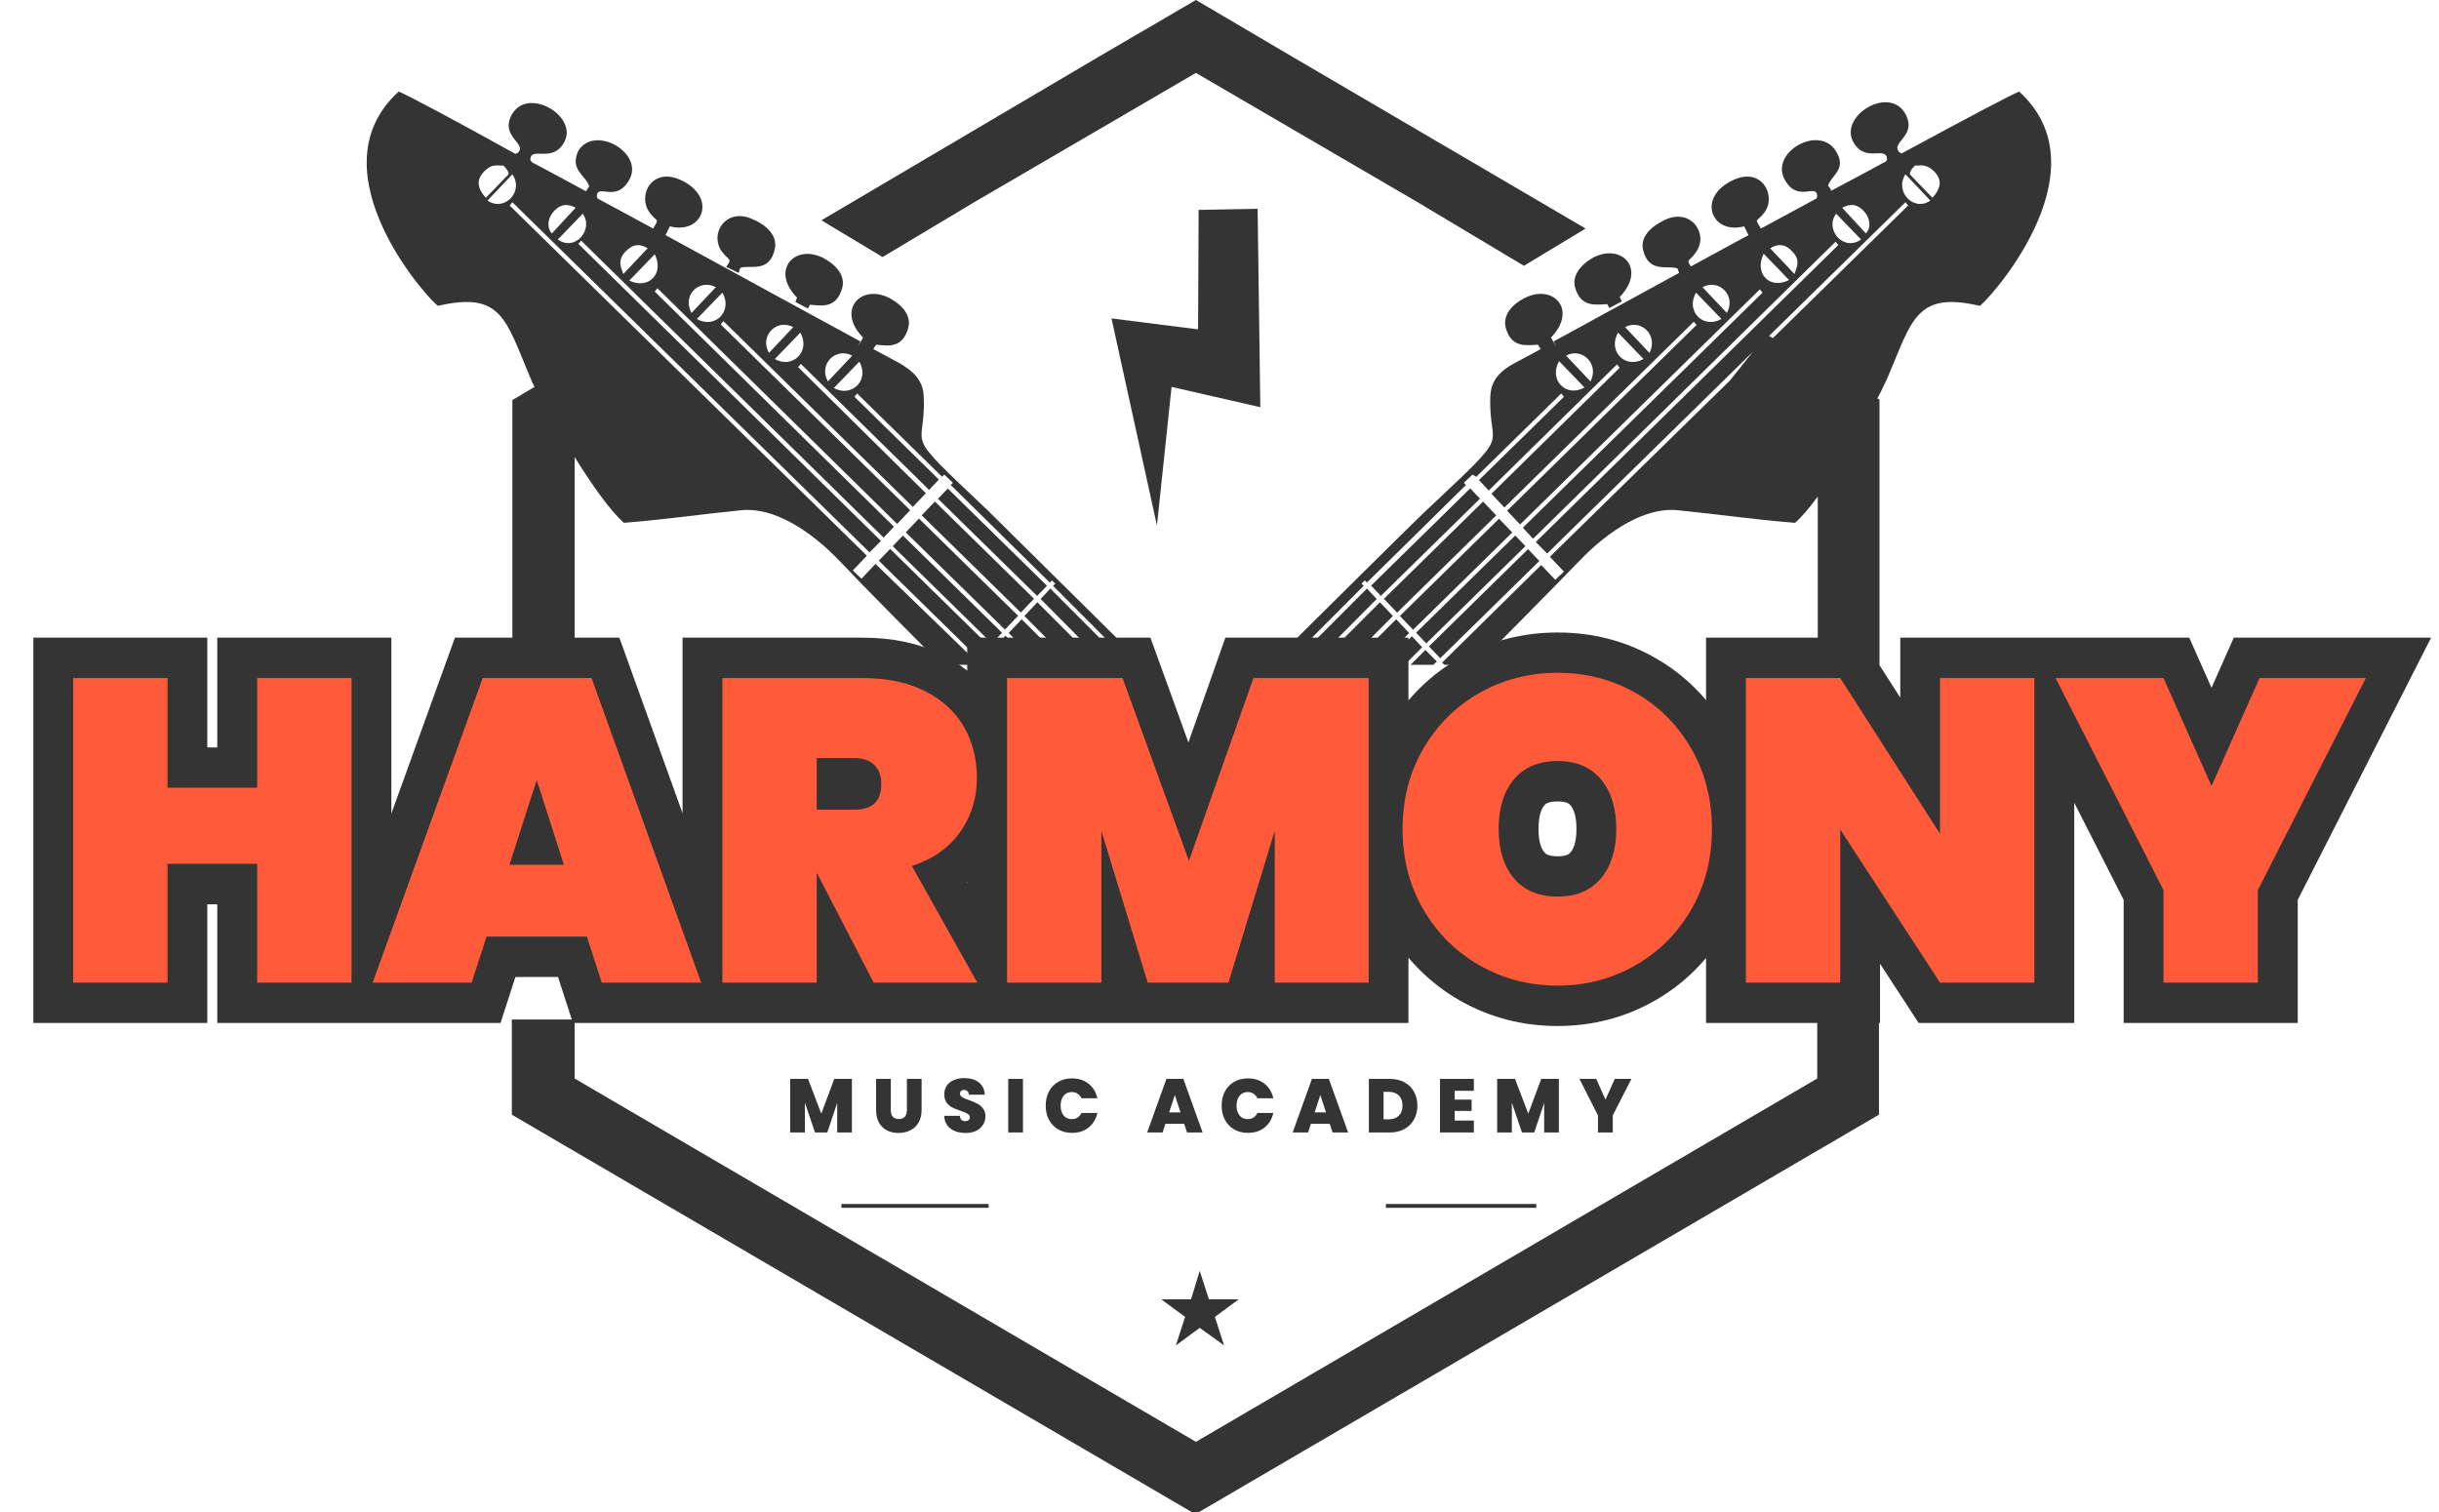
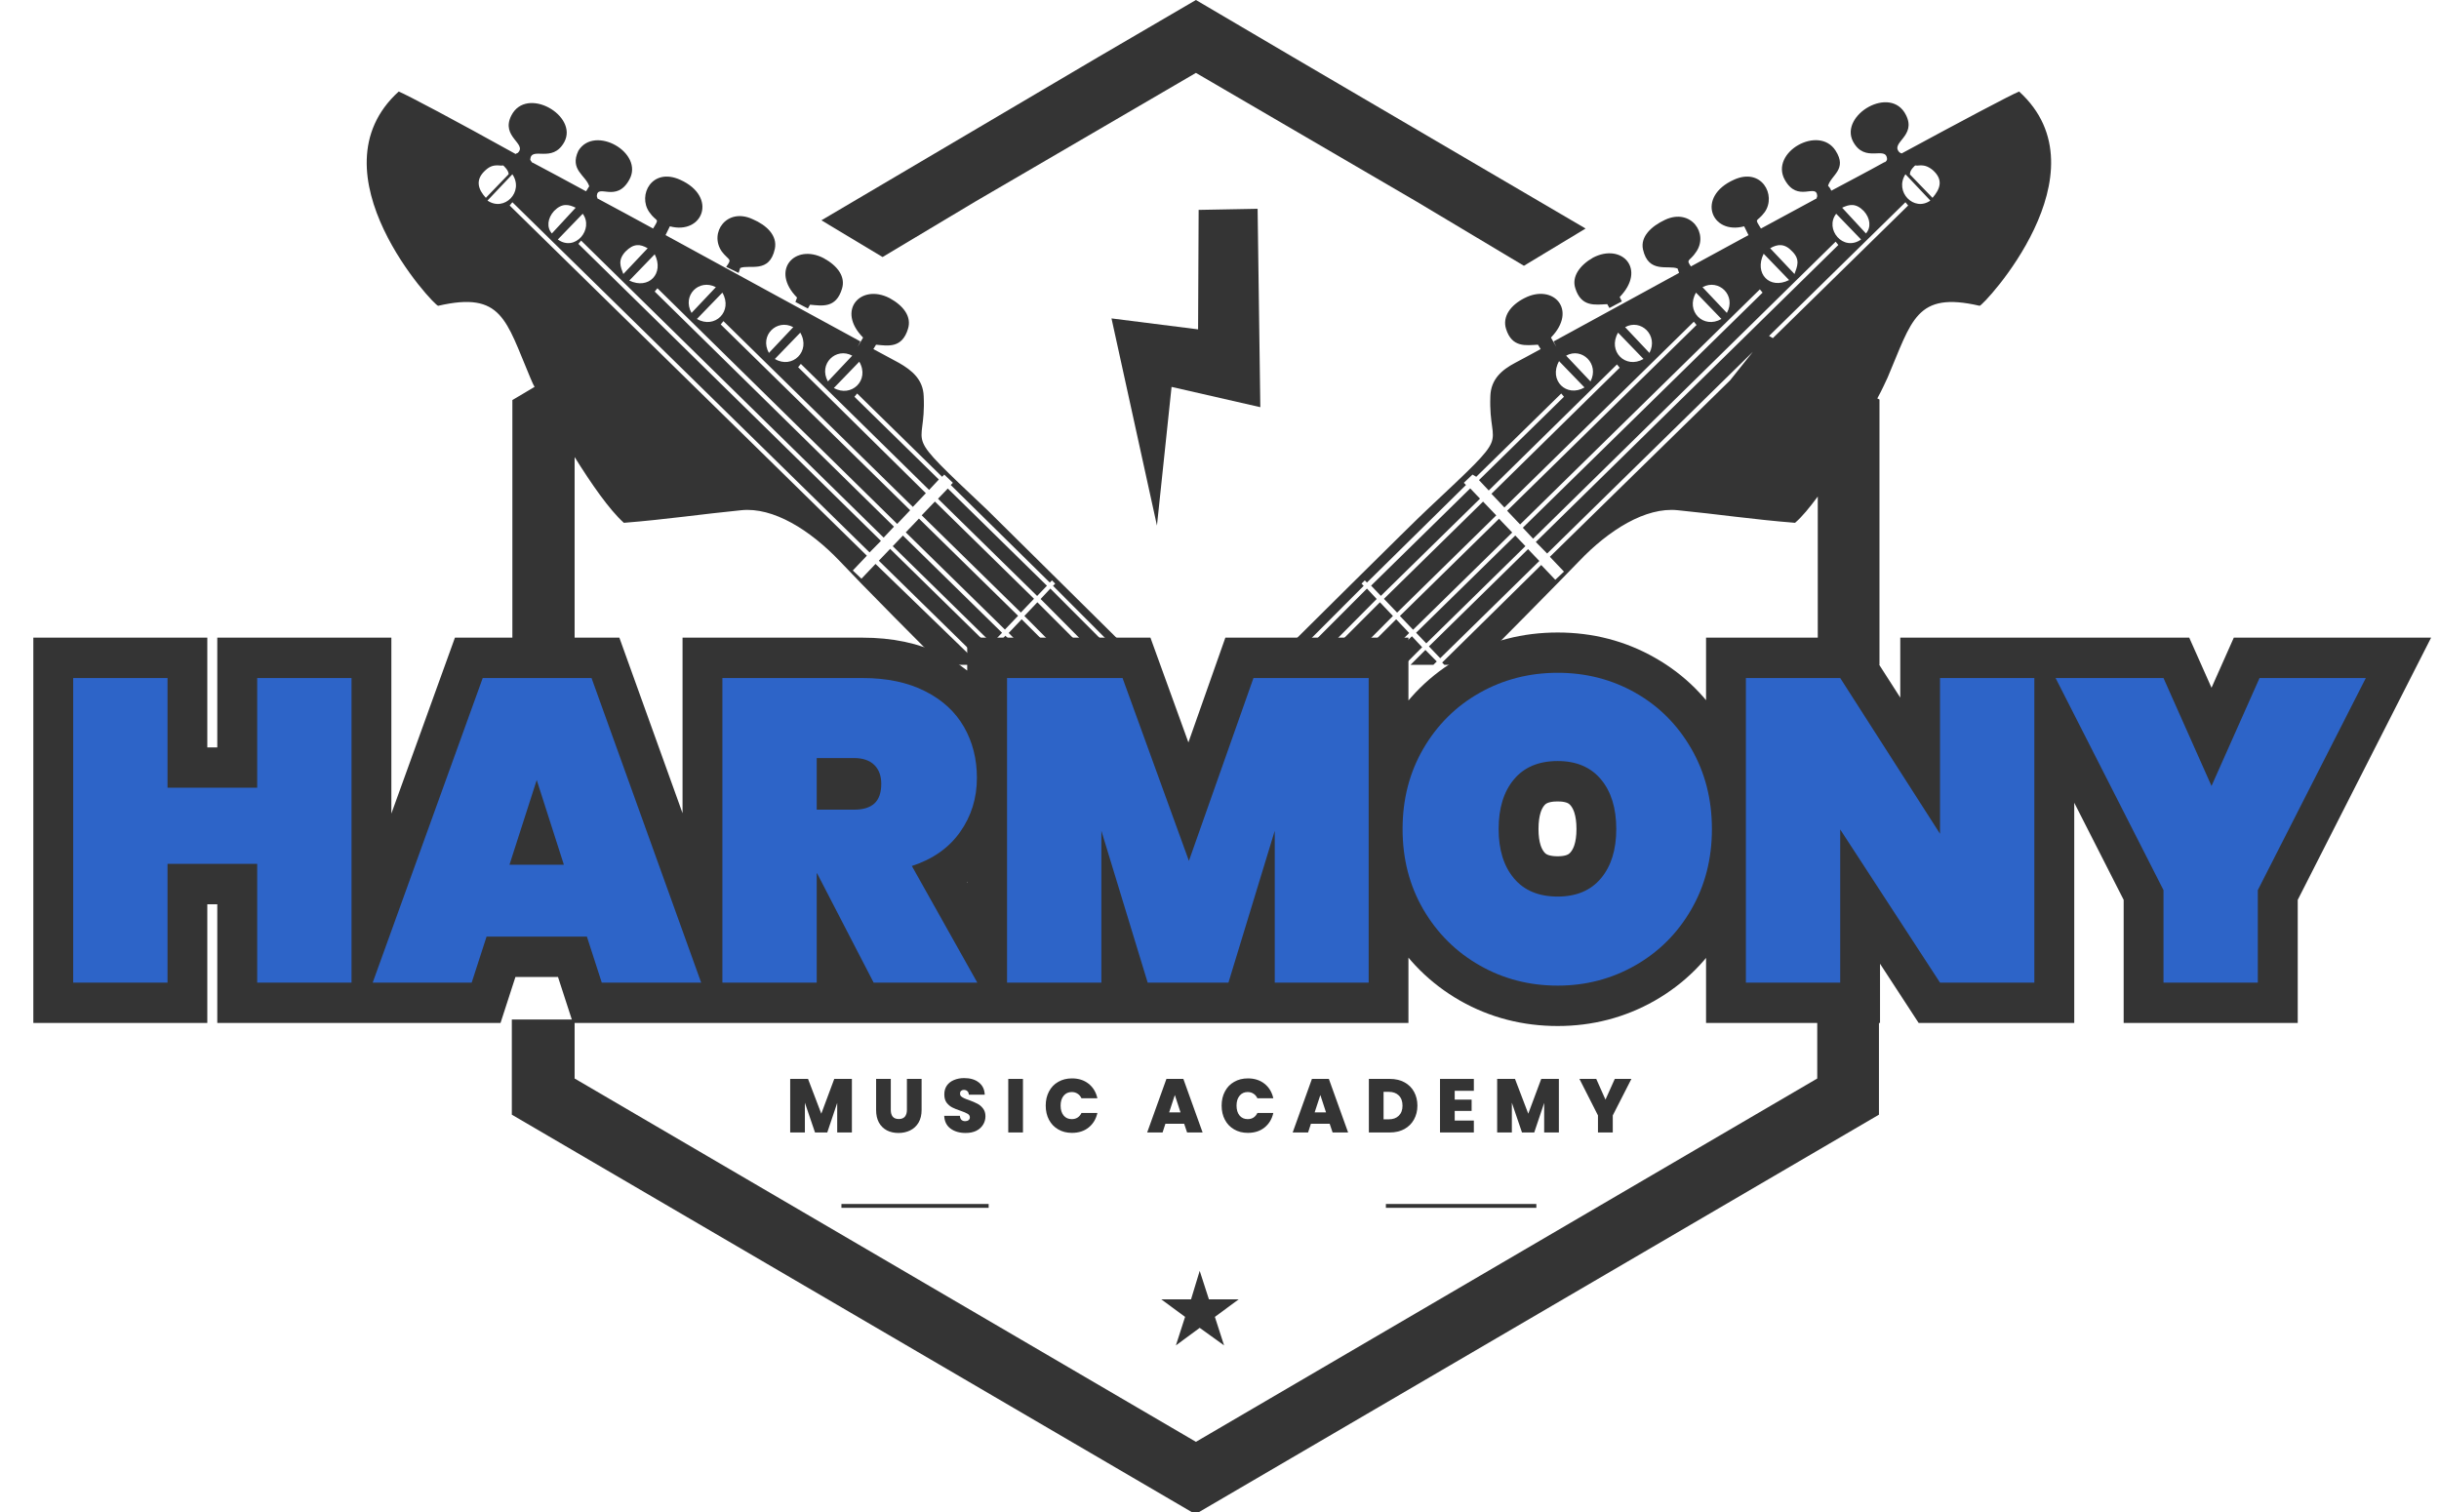
<svg xmlns="http://www.w3.org/2000/svg" width="100%" height="100%" viewBox="0 0 500 310" version="1.1" xml:space="preserve" style="fill-rule:evenodd;clip-rule:evenodd;">
  <g id="harmony-music-academy-logo" transform="matrix(0.997028,0,0,1.00969,1.96074,-6.05812e-06)">
    <g>
-       <clipPath id="_clip1">
-         <rect x="73.333" y="17.333" width="346.667" height="117.667" />
+       <clipPath id="_clip1" fill="#000000">
+         <rect x="73.333" y="17.333" width="346.667" height="117.667" fill="#000000" />
      </clipPath>
      <g clip-path="url(#_clip1)">
        <path d="M384.479,81.125L384.031,80.901C385.036,79.12 385.703,77.563 386.146,76.672C391.156,65.099 391.932,59.089 405.068,62.094C405.734,62.208 431.552,35.052 413.188,18.583C411.297,19.365 401.729,24.37 389.042,31.156C388.932,31.156 388.818,31.047 388.594,30.938C386.594,28.932 392.156,27.708 389.932,23.37C386.818,17.135 376.245,23.37 379.026,28.708C381.474,33.271 385.813,29.49 386.036,32.271C386.036,32.495 385.927,32.719 385.594,32.938L385.479,32.938C382.031,34.833 378.359,36.724 374.573,38.724C374.464,38.505 374.354,38.172 373.906,37.724C374.573,35.5 377.911,34.385 375.464,30.604C372.016,25.26 361.891,30.938 365.005,36.5C367.677,41.286 371.568,37.057 371.682,39.839C371.568,40.063 371.568,40.172 371.568,40.281C367.786,42.286 363.891,44.401 360.109,46.406C358.661,44.068 359.219,45.292 360.885,43.068C363.333,39.615 360.219,33.943 354.547,36.5C346.755,39.948 349.87,47.74 356.656,45.958L357.547,47.74C341.969,56.083 326.833,64.323 317.49,69.328L318.042,70.443L316.932,68.547C322.495,62.875 317.375,57.531 311.479,60.536C308.583,61.984 306.917,64.323 307.693,66.771C308.917,70.661 311.813,70.109 314.26,69.995L314.818,70.885C312.594,72.109 310.813,73 309.589,73.667C306.807,75.115 304.578,77.005 304.469,80.458C304.021,92.031 309.807,86.464 291.339,103.604C288.776,105.938 264.63,129.641 253.833,140.214L238.589,140.214C227.797,129.755 203.646,106.052 201.089,103.604C182.724,86.464 188.516,92.031 187.958,80.458C187.844,77.12 185.62,75.224 182.839,73.667C181.615,73 179.943,72.109 177.609,70.885L178.161,69.995C180.615,70.219 183.505,70.776 184.729,66.771C185.51,64.323 183.839,62.094 180.948,60.536C175.047,57.531 169.927,62.984 175.495,68.547L174.38,70.443L174.938,69.328C165.589,64.323 150.344,56.083 134.875,47.74L135.766,45.958C142.552,47.74 145.672,39.948 137.88,36.5C132.094,33.943 129.089,39.615 131.536,43.068C133.094,45.292 133.76,44.068 132.318,46.406C128.422,44.292 124.635,42.286 120.854,40.281C120.854,40.172 120.854,40.063 120.745,39.839C120.854,37.167 124.75,41.286 127.422,36.5C130.536,31.047 120.297,25.26 116.958,30.604C115.068,34.495 118.516,35.609 119.188,37.833C118.849,38.281 118.74,38.615 118.516,38.839C114.734,36.833 111.063,34.833 107.609,33.052L107.5,33.052C107.276,32.828 107.057,32.495 107.057,32.38C107.276,29.599 111.62,33.271 114.068,28.823C116.958,23.479 106.276,17.359 103.161,23.479C100.938,27.818 106.5,29.156 104.495,31.047C104.276,31.156 104.161,31.156 104.052,31.271C91.474,24.37 81.906,19.365 80.016,18.583C61.651,35.052 87.469,62.318 88.135,62.094C101.271,59.089 102.047,64.99 107.057,76.672C107.276,77.12 107.5,77.786 107.948,78.563L103.385,81.234L103.385,140.104L76.896,140.104L76.896,144.219L413.188,144.219L413.188,140.104L384.479,140.104L384.479,81.125ZM169.484,78.786L174.714,73.448C176.938,77.229 173.047,80.792 169.484,78.786ZM173.266,72.219L168.26,77.453C166.255,73.891 169.927,70.443 173.266,72.219ZM157.354,72.891L162.583,67.547C164.813,71.333 160.917,75.005 157.354,72.891ZM161.135,66.432L156.13,71.667C154.125,68.104 157.802,64.656 161.135,66.432ZM141.328,64.766L146.563,59.422C148.786,63.208 145,66.88 141.328,64.766ZM145.224,58.313L140.219,63.542C138.214,59.979 141.776,56.531 145.224,58.313ZM127.422,56.974L132.651,51.635C134.651,55.531 131.427,58.87 127.422,56.974ZM126.641,51.078C128.313,49.406 129.646,49.521 131.203,50.411L126.198,55.641C125.641,54.193 124.974,52.859 126.641,51.078ZM112.729,48.63L117.849,43.401C120.188,46.516 116.292,51.188 112.729,48.63ZM111.953,42.844C113.62,41.172 114.958,41.505 116.401,42.177L111.505,47.406C110.396,46.182 110.615,44.292 111.953,42.844ZM97.932,34.495C98.823,33.719 99.599,33.495 100.823,33.609C101.604,33.719 101.271,33.271 102.047,34.161C102.714,34.943 102.604,35.385 102.604,35.385L97.932,40.172C96.375,38.505 95.594,36.5 97.932,34.495ZM98.266,40.729L103.385,35.385C105.833,38.948 101.714,43.068 98.266,40.729ZM116.182,139.99L116.182,92.807C119.63,98.26 123.302,103.49 126.307,106.161C134.875,105.495 142.443,104.38 150.453,103.604C157.021,102.932 164.589,107.609 170.708,113.953C174.938,118.401 187.068,130.531 196.75,139.99L116.182,139.99ZM234.693,139.99L213.995,119.516L211.995,121.63L230.464,139.99L229.24,139.99L211.328,122.297L208.656,125.078L223.677,139.99L222.563,139.99L208.099,125.75L205.427,128.531L217.115,140.104L215.891,140.104L204.76,129.083L202.646,131.313L211.438,139.99L210.323,139.99L202.089,131.87L199.75,134.203L205.542,139.88L204.313,139.88L199.198,134.76L196.302,137.766L195.635,137.099L198.526,134.094L178.052,114.51L175.161,117.51L173.38,115.844L176.271,112.839L102.828,41.729L103.385,41.063L176.828,112.172L179.167,109.833L116.958,49.521L117.516,48.854L179.724,109.167L181.839,106.943L132.651,59.203L133.208,58.531L182.505,106.385L185.177,103.604L146.224,65.88L146.781,65.208L185.729,102.932L188.401,100.151L162.141,74.557L162.698,73.891L189.068,99.484L191.073,97.37L173.714,80.568L174.271,79.901L191.74,96.813L192.188,96.37L193.964,98.036L193.521,98.484L213.885,118.292L214.328,117.849L215,118.516L214.552,118.958L235.807,139.99L234.693,139.99ZM391.266,34.161C392.047,33.271 391.714,33.719 392.49,33.609C393.604,33.495 394.385,33.719 395.385,34.495C397.719,36.5 396.943,38.391 395.385,40.172L390.708,35.385C390.823,35.385 390.599,34.943 391.266,34.161ZM389.818,35.385L394.938,40.729C391.599,43.068 387.484,38.948 389.818,35.385ZM389.818,41.063L390.375,41.729L362.557,68.661L361.776,68.214L389.818,41.063ZM381.25,42.844C382.589,44.292 382.807,46.182 381.698,47.406L376.802,42.177C378.245,41.505 379.583,41.172 381.25,42.844ZM375.578,43.401L380.693,48.63C377.021,51.188 373.13,46.516 375.578,43.401ZM366.563,51.078C368.234,52.745 367.563,54.083 367.005,55.641L362,50.411C363.557,49.521 365.005,49.406 366.563,51.078ZM360.667,51.521L365.896,56.865C361.891,58.87 358.661,55.531 360.667,51.521ZM353.099,63.542L348.089,58.313C351.427,56.531 355.099,59.979 353.099,63.542ZM346.755,59.422L351.984,64.766C348.313,66.88 344.531,63.208 346.755,59.422ZM337.182,71.667L332.177,66.432C335.406,64.656 339.078,68.104 337.182,71.667ZM330.729,67.547L335.958,72.891C332.286,75.005 328.505,71.333 330.729,67.547ZM325.057,77.453L320.047,72.219C323.276,70.443 326.948,73.891 325.057,77.453ZM318.599,73.333L323.828,78.677C320.156,80.792 316.375,77.229 318.599,73.333ZM287.667,139.99L293.453,134.318L291.115,131.979L282.88,140.104L281.656,140.104L290.448,131.422L288.333,129.198L277.318,140.104L276.094,140.104L287.776,128.531L285.104,125.75L270.641,139.99L269.417,139.99L284.438,125.078L281.766,122.297L263.849,139.99L262.625,139.99L281.099,121.63L279.094,119.516L258.396,139.99L257.172,139.99L278.427,118.958L277.984,118.516L278.651,117.849L279.094,118.292L299.458,98.484L299.016,98.036L300.797,96.37L301.573,96.813L319.047,79.901L319.604,80.568L302.13,97.484L304.135,99.599L330.505,74L331.063,74.672L304.693,100.266L307.359,103.047L346.307,65.323L346.865,65.99L307.917,103.714L310.589,106.495L359.885,58.755L360.443,59.422L311.146,107.161L313.26,109.391L375.464,49.073L376.021,49.745L313.818,110.057L316.151,112.396L358.438,71.443L353.766,77.229L316.708,113.063L319.604,116.068L317.823,117.734L314.927,114.729L294.563,134.536L297.458,137.542L296.792,138.208L293.896,135.208L288.776,140.323L287.667,140.323L287.667,139.99ZM296.677,139.99C306.359,130.422 318.49,118.292 322.719,113.953C328.839,107.609 336.406,102.932 342.969,103.604C350.984,104.38 358.552,105.495 367.12,106.161C368.568,104.938 370.125,103.047 371.792,100.823L371.792,139.99L296.677,139.99Z" style="fill:rgb(52,52,52);" />
      </g>
    </g>
    <path d="M198.526,40.953L243.932,14.802L289.333,40.953L311.37,53.969L324.052,46.406L263.849,11.573L243.932,0L223.677,11.682L166.927,44.734L179.5,52.193L198.526,40.953Z" style="fill:rgb(52,52,52);" />
    <path d="M147.339,54.193L149.901,55.417L150.234,54.417C152.125,53.635 156.24,55.641 157.354,50.521C157.911,47.849 155.688,45.734 152.792,44.51C147.448,42.063 143.776,47.297 146.448,51.078C147.896,52.969 148.677,52.411 147.339,54.193Z" style="fill:rgb(52,52,52);" />
    <path d="M178.729,113.854L181.052,111.458L201.438,131.198L199.115,133.594L178.729,113.854Z" style="fill:rgb(52,52,52);" />
    <path d="M181.594,110.906L183.682,108.75L204.068,128.49L201.974,130.646L181.594,110.906Z" style="fill:rgb(52,52,52);" />
    <path d="M184.271,108.099L186.979,105.302L207.365,125.042L204.656,127.839L184.271,108.099Z" style="fill:rgb(52,52,52);" />
    <path d="M187.547,104.641L190.26,101.844L210.641,121.583L207.932,124.38L187.547,104.641Z" style="fill:rgb(52,52,52);" />
    <path d="M190.901,101.276L192.911,99.198L213.297,118.938L211.281,121.016L190.901,101.276Z" style="fill:rgb(52,52,52);" />
    <path d="M161.583,61.318L164.141,62.651L164.589,61.87C167.036,62.094 169.927,62.651 171.151,58.646C171.932,56.198 170.266,53.969 167.37,52.411C161.474,49.406 156.354,54.859 161.917,60.427L161.583,61.318Z" style="fill:rgb(52,52,52);" />
    <path d="M321.938,58.531C323.161,62.427 326.057,61.87 328.505,61.76L328.948,62.542L331.51,61.203L331.063,60.313C336.63,54.641 331.51,49.297 325.609,52.302C322.828,53.859 321.161,56.198 321.938,58.531Z" style="fill:rgb(52,52,52);" />
    <path d="M342.969,54.526L343.307,55.531L345.865,54.307C344.531,52.526 345.417,53.193 346.755,51.188C349.427,47.516 345.755,42.177 340.411,44.625C337.521,45.958 335.292,48.073 335.849,50.635C336.964,55.641 341.078,53.75 342.969,54.526Z" style="fill:rgb(52,52,52);" />
    <path d="M279.948,118.917L300.328,99.172L302.344,101.255L281.958,120.995L279.948,118.917Z" style="fill:rgb(52,52,52);" />
    <path d="M289.203,128.484L309.589,108.74L311.677,110.896L291.297,130.641L289.203,128.484Z" style="fill:rgb(52,52,52);" />
    <path d="M285.87,125.078L306.255,105.333L308.964,108.13L288.578,127.875L285.87,125.078Z" style="fill:rgb(52,52,52);" />
    <path d="M282.589,121.599L302.969,101.854L305.682,104.651L285.297,124.396L282.589,121.599Z" style="fill:rgb(52,52,52);" />
    <path d="M291.839,131.255L312.219,111.51L314.542,113.911L294.161,133.656L291.839,131.255Z" style="fill:rgb(52,52,52);" />
    <path d="M244.375,66.88L226.573,64.656L235.917,106.719L238.922,78.563L257.172,82.682L256.615,42.396L244.49,42.62L244.375,66.88Z" style="fill:rgb(52,52,52);" />
    <g>
-       <clipPath id="_clip2">
-         <rect x="76" y="207.026" width="337.333" height="100" />
+       <clipPath id="_clip2" fill="#000000">
+         <rect x="76" y="207.026" width="337.333" height="100" fill="#000000" />
      </clipPath>
      <g clip-path="url(#_clip2)">
        <path d="M76.896,177.156L103.271,177.156L103.271,226.344L243.818,307.469L384.37,226.344L384.37,177.156L413.078,177.156L413.078,173.036L76.896,173.036L76.896,177.156ZM371.682,219L243.932,292.776L116.182,219L116.182,177.156L371.682,177.156L371.682,219Z" style="fill:rgb(52,52,52);" />
      </g>
    </g>
    <rect x="171.042" y="244.479" width="30.271" height="0.781" style="fill:rgb(52,52,52);" />
    <rect x="282.99" y="244.479" width="30.937" height="0.781" style="fill:rgb(52,52,52);" />
    <path d="M239.813,273.193L244.708,269.63L249.719,273.193L247.828,267.406L252.724,263.844L246.604,263.844L244.708,258.057L242.927,263.844L236.807,263.844L241.703,267.406L239.813,273.193Z" style="fill:rgb(52,52,52);" />
    <g transform="matrix(1.53653,0,0,1.53653,6e-06,109.392)">
      <path d="M45.761,18.405L45.761,58.668L33.127,58.668L33.127,42.977L21.131,42.977L21.131,58.668L8.511,58.668L8.511,18.405L21.131,18.405L21.131,32.913L33.127,32.913L33.127,18.405L45.761,18.405ZM77.247,52.587L63.834,52.587L61.838,58.668L48.591,58.668L63.323,18.405L77.871,18.405L92.545,58.668L79.247,58.668L77.247,52.587ZM74.18,43.089L70.543,31.886L66.906,43.089L74.18,43.089ZM115.629,58.668L108.063,44.228L108.005,44.228L108.005,58.668L95.386,58.668L95.386,18.405L114.144,18.405C117.408,18.405 120.195,18.982 122.5,20.141C124.815,21.297 126.55,22.87 127.706,24.859C128.862,26.849 129.442,29.096 129.442,31.595C129.442,34.286 128.693,36.679 127.194,38.771C125.703,40.855 123.557,42.35 120.751,43.255L129.499,58.668L115.629,58.668ZM108.005,35.801L113.019,35.801C114.229,35.801 115.137,35.527 115.741,34.981C116.351,34.435 116.656,33.574 116.656,32.398C116.656,31.334 116.341,30.503 115.71,29.9C115.09,29.29 114.195,28.985 113.019,28.985L108.005,28.985L108.005,35.801ZM181.863,18.405L181.863,58.668L169.298,58.668L169.298,38.591L163.105,58.668L152.305,58.668L146.099,38.591L146.099,58.668L133.479,58.668L133.479,18.405L148.946,18.405L157.817,42.577L166.45,18.405L181.863,18.405ZM207.164,59.068C203.371,59.068 199.89,58.18 196.724,56.404C193.558,54.617 191.046,52.15 189.185,49.004C187.334,45.858 186.409,42.313 186.409,38.371C186.409,34.425 187.334,30.883 189.185,27.734C191.046,24.588 193.558,22.134 196.724,20.375C199.89,18.609 203.371,17.724 207.164,17.724C210.96,17.724 214.425,18.609 217.563,20.375C220.709,22.134 223.204,24.588 225.044,27.734C226.888,30.883 227.81,34.425 227.81,38.371C227.81,42.313 226.888,45.858 225.044,49.004C223.204,52.15 220.702,54.617 217.536,56.404C214.37,58.18 210.913,59.068 207.164,59.068ZM207.164,47.296C209.662,47.296 211.594,46.492 212.953,44.879C214.323,43.269 215.008,41.099 215.008,38.371C215.008,35.601 214.323,33.411 212.953,31.801C211.594,30.191 209.662,29.388 207.164,29.388C204.618,29.388 202.666,30.191 201.306,31.801C199.944,33.411 199.266,35.601 199.266,38.371C199.266,41.099 199.944,43.269 201.306,44.879C202.666,46.492 204.618,47.296 207.164,47.296ZM270.958,58.668L258.338,58.668L244.969,38.425L244.969,58.668L232.349,58.668L232.349,18.405L244.969,18.405L258.338,38.994L258.338,18.405L270.958,18.405L270.958,58.668ZM315.301,18.405L300.865,46.435L300.865,58.668L288.231,58.668L288.231,46.435L273.791,18.405L288.231,18.405L294.658,32.676L301.085,18.405L315.301,18.405Z" style="fill:none;fill-rule:nonzero;stroke:rgb(52,52,52);stroke-width:10.66px;" />
    </g>
    <g transform="matrix(1,0,0,1,8.70698,199.534)">
      <g>
        <g>
-           <path d="M61.604,-61.854L61.604,0L42.208,0L42.208,-24.125L23.771,-24.125L23.771,0L4.375,0L4.375,-61.854L23.771,-61.854L23.771,-39.583L42.208,-39.583L42.208,-61.854L61.604,-61.854Z" style="fill:rgb(255,90,58);fill-rule:nonzero;" />
+           <path d="M61.604,-61.854L61.604,0L42.208,0L42.208,-24.125L23.771,-24.125L23.771,0L4.375,0L4.375,-61.854L23.771,-61.854L23.771,-39.583L42.208,-39.583L42.208,-61.854L61.604,-61.854Z" style="fill:#2d64c8;fill-rule:nonzero;" />
        </g>
      </g>
    </g>
    <g transform="matrix(1,0,0,1,74.6623,199.534)">
      <g>
        <g>
-           <path d="M44.042,-9.354L23.417,-9.354L20.354,0L0,0L22.625,-61.854L45,-61.854L67.542,0L47.104,0L44.042,-9.354ZM39.313,-23.937L33.729,-41.146L28.125,-23.937L39.313,-23.937Z" style="fill:rgb(255,90,58);fill-rule:nonzero;" />
+           <path d="M44.042,-9.354L23.417,-9.354L20.354,0L0,0L22.625,-61.854L45,-61.854L67.542,0L47.104,0L44.042,-9.354ZM39.313,-23.937L33.729,-41.146L28.125,-23.937L39.313,-23.937Z" style="fill:#2d64c8;fill-rule:nonzero;" />
        </g>
      </g>
    </g>
    <g transform="matrix(1,0,0,1,142.19,199.534)">
      <g>
        <g>
-           <path d="M35.479,0L23.854,-22.187L23.771,-22.187L23.771,0L4.375,0L4.375,-61.854L33.208,-61.854C38.208,-61.854 42.484,-60.964 46.042,-59.187C49.594,-57.422 52.26,-55.005 54.042,-51.937C55.818,-48.88 56.708,-45.427 56.708,-41.583C56.708,-37.458 55.552,-33.792 53.25,-30.583C50.958,-27.375 47.651,-25.073 43.333,-23.687L56.792,0L35.479,0ZM23.771,-35.125L31.458,-35.125C33.318,-35.125 34.714,-35.547 35.646,-36.396C36.573,-37.24 37.042,-38.568 37.042,-40.375C37.042,-42 36.563,-43.276 35.604,-44.208C34.646,-45.135 33.26,-45.604 31.458,-45.604L23.771,-45.604L23.771,-35.125Z" style="fill:rgb(255,90,58);fill-rule:nonzero;" />
+           <path d="M35.479,0L23.854,-22.187L23.771,-22.187L23.771,0L4.375,0L4.375,-61.854L33.208,-61.854C38.208,-61.854 42.484,-60.964 46.042,-59.187C49.594,-57.422 52.26,-55.005 54.042,-51.937C55.818,-48.88 56.708,-45.427 56.708,-41.583C56.708,-37.458 55.552,-33.792 53.25,-30.583C50.958,-27.375 47.651,-25.073 43.333,-23.687L56.792,0L35.479,0ZM23.771,-35.125L31.458,-35.125C33.318,-35.125 34.714,-35.547 35.646,-36.396C36.573,-37.24 37.042,-38.568 37.042,-40.375C37.042,-42 36.563,-43.276 35.604,-44.208C34.646,-45.135 33.26,-45.604 31.458,-45.604L23.771,-45.604L23.771,-35.125Z" style="fill:#2d64c8;fill-rule:nonzero;" />
        </g>
      </g>
    </g>
    <g transform="matrix(1,0,0,1,200.72,199.534)">
      <g>
        <g>
-           <path d="M78.729,-61.854L78.729,0L59.417,0L59.417,-30.833L49.896,0L33.292,0L23.771,-30.833L23.771,0L4.375,0L4.375,-61.854L28.125,-61.854L41.771,-24.729L55.042,-61.854L78.729,-61.854Z" style="fill:rgb(255,90,58);fill-rule:nonzero;" />
+           <path d="M78.729,-61.854L78.729,0L59.417,0L59.417,-30.833L49.896,0L33.292,0L23.771,-30.833L23.771,0L4.375,0L4.375,-61.854L28.125,-61.854L41.771,-24.729L55.042,-61.854L78.729,-61.854Z" style="fill:#2d64c8;fill-rule:nonzero;" />
        </g>
      </g>
    </g>
    <g transform="matrix(1,0,0,1,283.797,199.534)">
      <g>
        <g>
-           <path d="M34.521,0.604C28.688,0.604 23.339,-0.76 18.479,-3.5C13.615,-6.234 9.755,-10.021 6.896,-14.854C4.047,-19.687 2.625,-25.13 2.625,-31.187C2.625,-37.24 4.047,-42.687 6.896,-47.521C9.755,-52.365 13.615,-56.146 18.479,-58.854C23.339,-61.562 28.688,-62.917 34.521,-62.917C40.339,-62.917 45.667,-61.562 50.5,-58.854C55.333,-56.146 59.156,-52.365 61.979,-47.521C64.813,-42.687 66.229,-37.24 66.229,-31.187C66.229,-25.13 64.813,-19.687 61.979,-14.854C59.156,-10.021 55.318,-6.234 50.458,-3.5C45.594,-0.76 40.281,0.604 34.521,0.604ZM34.521,-17.479C38.354,-17.479 41.318,-18.714 43.417,-21.187C45.51,-23.656 46.563,-26.99 46.563,-31.187C46.563,-35.437 45.51,-38.797 43.417,-41.271C41.318,-43.755 38.354,-45 34.521,-45C30.615,-45 27.615,-43.755 25.521,-41.271C23.422,-38.797 22.375,-35.437 22.375,-31.187C22.375,-26.99 23.422,-23.656 25.521,-21.187C27.615,-18.714 30.615,-17.479 34.521,-17.479Z" style="fill:rgb(255,90,58);fill-rule:nonzero;" />
+           <path d="M34.521,0.604C28.688,0.604 23.339,-0.76 18.479,-3.5C13.615,-6.234 9.755,-10.021 6.896,-14.854C4.047,-19.687 2.625,-25.13 2.625,-31.187C2.625,-37.24 4.047,-42.687 6.896,-47.521C9.755,-52.365 13.615,-56.146 18.479,-58.854C23.339,-61.562 28.688,-62.917 34.521,-62.917C40.339,-62.917 45.667,-61.562 50.5,-58.854C55.333,-56.146 59.156,-52.365 61.979,-47.521C64.813,-42.687 66.229,-37.24 66.229,-31.187C66.229,-25.13 64.813,-19.687 61.979,-14.854C59.156,-10.021 55.318,-6.234 50.458,-3.5C45.594,-0.76 40.281,0.604 34.521,0.604ZM34.521,-17.479C38.354,-17.479 41.318,-18.714 43.417,-21.187C45.51,-23.656 46.563,-26.99 46.563,-31.187C46.563,-35.437 45.51,-38.797 43.417,-41.271C41.318,-43.755 38.354,-45 34.521,-45C30.615,-45 27.615,-43.755 25.521,-41.271C23.422,-38.797 22.375,-35.437 22.375,-31.187C22.375,-26.99 23.422,-23.656 25.521,-21.187C27.615,-18.714 30.615,-17.479 34.521,-17.479Z" style="fill:#2d64c8;fill-rule:nonzero;" />
        </g>
      </g>
    </g>
    <g transform="matrix(1,0,0,1,352.635,199.534)">
      <g>
        <g>
-           <path d="M63.688,0L44.292,0L23.771,-31.104L23.771,0L4.375,0L4.375,-61.854L23.771,-61.854L44.292,-30.229L44.292,-61.854L63.688,-61.854L63.688,0Z" style="fill:rgb(255,90,58);fill-rule:nonzero;" />
+           <path d="M63.688,0L44.292,0L23.771,-31.104L23.771,0L4.375,0L4.375,-61.854L23.771,-61.854L44.292,-30.229L44.292,-61.854L63.688,-61.854L63.688,0Z" style="fill:#2d64c8;fill-rule:nonzero;" />
        </g>
      </g>
    </g>
    <g transform="matrix(1,0,0,1,420.687,199.534)">
      <g>
        <g>
-           <path d="M63.792,-61.854L41.583,-18.792L41.583,0L22.188,0L22.188,-18.792L0,-61.854L22.188,-61.854L32.063,-39.937L41.938,-61.854L63.792,-61.854Z" style="fill:rgb(255,90,58);fill-rule:nonzero;" />
+           <path d="M63.792,-61.854L41.583,-18.792L41.583,0L22.188,0L22.188,-18.792L0,-61.854L22.188,-61.854L32.063,-39.937L41.938,-61.854L63.792,-61.854Z" style="fill:#2d64c8;fill-rule:nonzero;" />
        </g>
      </g>
    </g>
    <g transform="matrix(1,0,0,1,159.653,229.956)">
      <g>
        <g>
          <path d="M13.542,-10.875L13.542,0L10.521,0L10.521,-6L8.479,0L5.958,0L3.875,-6.042L3.875,0L0.854,0L0.854,-10.875L4.521,-10.875L7.25,-3.812L9.917,-10.875L13.542,-10.875Z" style="fill:rgb(52,52,52);fill-rule:nonzero;" />
        </g>
      </g>
    </g>
    <g transform="matrix(1,0,0,1,177.36,229.956)">
      <g>
        <g>
          <path d="M3.833,-10.875L3.833,-4.562C3.833,-3.979 3.964,-3.526 4.229,-3.208C4.505,-2.885 4.922,-2.729 5.479,-2.729C6.031,-2.729 6.448,-2.885 6.729,-3.208C7.005,-3.542 7.146,-3.99 7.146,-4.562L7.146,-10.875L10.167,-10.875L10.167,-4.562C10.167,-3.562 9.958,-2.708 9.542,-2C9.125,-1.302 8.547,-0.776 7.813,-0.417C7.089,-0.068 6.292,0.104 5.417,0.104C4.526,0.104 3.734,-0.068 3.042,-0.417C2.344,-0.776 1.797,-1.302 1.396,-2C1.005,-2.708 0.813,-3.562 0.813,-4.562L0.813,-10.875L3.833,-10.875Z" style="fill:rgb(52,52,52);fill-rule:nonzero;" />
        </g>
      </g>
    </g>
    <g transform="matrix(1,0,0,1,191.634,229.956)">
      <g>
        <g>
          <path d="M4.958,0.104C3.693,0.104 2.651,-0.193 1.833,-0.792C1.026,-1.385 0.594,-2.25 0.542,-3.375L3.771,-3.375C3.797,-3 3.906,-2.719 4.104,-2.542C4.297,-2.375 4.547,-2.292 4.854,-2.292C5.13,-2.292 5.359,-2.359 5.542,-2.5C5.719,-2.635 5.813,-2.823 5.813,-3.062C5.813,-3.38 5.656,-3.625 5.354,-3.792C5.063,-3.969 4.583,-4.172 3.917,-4.396C3.208,-4.63 2.63,-4.859 2.188,-5.083C1.755,-5.302 1.375,-5.625 1.042,-6.042C0.719,-6.469 0.563,-7.031 0.563,-7.729C0.563,-8.422 0.734,-9.021 1.083,-9.521C1.443,-10.021 1.927,-10.396 2.542,-10.646C3.167,-10.906 3.865,-11.042 4.646,-11.042C5.906,-11.042 6.917,-10.74 7.667,-10.146C8.427,-9.562 8.833,-8.734 8.875,-7.667L5.604,-7.667C5.589,-7.984 5.484,-8.229 5.292,-8.396C5.109,-8.562 4.865,-8.646 4.563,-8.646C4.339,-8.646 4.151,-8.573 4,-8.437C3.859,-8.312 3.792,-8.125 3.792,-7.875C3.792,-7.667 3.865,-7.484 4.021,-7.333C4.188,-7.193 4.385,-7.068 4.625,-6.958C4.859,-6.844 5.208,-6.714 5.667,-6.562C6.359,-6.312 6.927,-6.068 7.375,-5.833C7.818,-5.609 8.198,-5.292 8.521,-4.875C8.854,-4.458 9.021,-3.927 9.021,-3.292C9.021,-2.651 8.854,-2.073 8.521,-1.562C8.198,-1.047 7.734,-0.635 7.125,-0.333C6.51,-0.042 5.792,0.104 4.958,0.104Z" style="fill:rgb(52,52,52);fill-rule:nonzero;" />
        </g>
      </g>
    </g>
    <g transform="matrix(1,0,0,1,204.492,229.956)">
      <g>
        <g>
          <rect x="0.854" y="-10.875" width="3.021" height="10.875" style="fill:rgb(52,52,52);fill-rule:nonzero;" />
        </g>
      </g>
    </g>
    <g transform="matrix(1,0,0,1,212.547,229.956)">
      <g>
        <g>
          <path d="M0.5,-5.458C0.5,-6.526 0.719,-7.479 1.167,-8.312C1.609,-9.156 2.24,-9.812 3.063,-10.271C3.88,-10.74 4.823,-10.979 5.896,-10.979C7.255,-10.979 8.396,-10.615 9.313,-9.896C10.24,-9.172 10.844,-8.187 11.125,-6.937L7.854,-6.937C7.656,-7.354 7.385,-7.667 7.042,-7.875C6.708,-8.094 6.313,-8.208 5.854,-8.208C5.156,-8.208 4.604,-7.958 4.188,-7.458C3.771,-6.958 3.563,-6.292 3.563,-5.458C3.563,-4.609 3.771,-3.937 4.188,-3.437C4.604,-2.948 5.156,-2.708 5.854,-2.708C6.313,-2.708 6.708,-2.812 7.042,-3.021C7.385,-3.24 7.656,-3.552 7.854,-3.958L11.125,-3.958C10.844,-2.719 10.24,-1.734 9.313,-1C8.396,-0.276 7.255,0.083 5.896,0.083C4.823,0.083 3.88,-0.151 3.063,-0.625C2.24,-1.094 1.609,-1.75 1.167,-2.583C0.719,-3.417 0.5,-4.375 0.5,-5.458Z" style="fill:rgb(52,52,52);fill-rule:nonzero;" />
        </g>
      </g>
    </g>
    <g transform="matrix(1,0,0,1,233.783,229.956)">
      <g>
        <g>
          <path d="M7.729,-1.771L3.875,-1.771L3.292,0L0.125,0L4.083,-10.875L7.563,-10.875L11.521,0L8.333,0L7.729,-1.771ZM6.979,-4.083L5.813,-7.604L4.646,-4.083L6.979,-4.083Z" style="fill:rgb(52,52,52);fill-rule:nonzero;" />
        </g>
      </g>
    </g>
    <g transform="matrix(1,0,0,1,248.719,229.956)">
      <g>
        <g>
          <path d="M0.5,-5.458C0.5,-6.526 0.719,-7.479 1.167,-8.312C1.609,-9.156 2.24,-9.812 3.063,-10.271C3.88,-10.74 4.823,-10.979 5.896,-10.979C7.255,-10.979 8.396,-10.615 9.313,-9.896C10.24,-9.172 10.844,-8.187 11.125,-6.937L7.854,-6.937C7.656,-7.354 7.385,-7.667 7.042,-7.875C6.708,-8.094 6.313,-8.208 5.854,-8.208C5.156,-8.208 4.604,-7.958 4.188,-7.458C3.771,-6.958 3.563,-6.292 3.563,-5.458C3.563,-4.609 3.771,-3.937 4.188,-3.437C4.604,-2.948 5.156,-2.708 5.854,-2.708C6.313,-2.708 6.708,-2.812 7.042,-3.021C7.385,-3.24 7.656,-3.552 7.854,-3.958L11.125,-3.958C10.844,-2.719 10.24,-1.734 9.313,-1C8.396,-0.276 7.255,0.083 5.896,0.083C4.823,0.083 3.88,-0.151 3.063,-0.625C2.24,-1.094 1.609,-1.75 1.167,-2.583C0.719,-3.417 0.5,-4.375 0.5,-5.458Z" style="fill:rgb(52,52,52);fill-rule:nonzero;" />
        </g>
      </g>
    </g>
    <g transform="matrix(1,0,0,1,263.701,229.956)">
      <g>
        <g>
          <path d="M7.729,-1.771L3.875,-1.771L3.292,0L0.125,0L4.083,-10.875L7.563,-10.875L11.521,0L8.333,0L7.729,-1.771ZM6.979,-4.083L5.813,-7.604L4.646,-4.083L6.979,-4.083Z" style="fill:rgb(52,52,52);fill-rule:nonzero;" />
        </g>
      </g>
    </g>
    <g transform="matrix(1,0,0,1,278.637,229.956)">
      <g>
        <g>
          <path d="M5.167,-10.875C6.302,-10.875 7.302,-10.646 8.167,-10.187C9.026,-9.729 9.688,-9.083 10.146,-8.25C10.604,-7.427 10.833,-6.49 10.833,-5.437C10.833,-4.396 10.594,-3.458 10.125,-2.625C9.667,-1.802 9.005,-1.156 8.146,-0.687C7.281,-0.229 6.292,0 5.167,0L0.854,0L0.854,-10.875L5.167,-10.875ZM4.938,-2.667C5.813,-2.667 6.5,-2.906 7,-3.396C7.51,-3.88 7.771,-4.562 7.771,-5.437C7.771,-6.339 7.51,-7.031 7,-7.521C6.5,-8.005 5.813,-8.25 4.938,-8.25L3.875,-8.25L3.875,-2.667L4.938,-2.667Z" style="fill:rgb(52,52,52);fill-rule:nonzero;" />
        </g>
      </g>
    </g>
    <g transform="matrix(1,0,0,1,293.265,229.956)">
      <g>
        <g>
          <path d="M3.875,-8.458L3.875,-6.667L7.354,-6.667L7.354,-4.375L3.875,-4.375L3.875,-2.417L7.813,-2.417L7.813,0L0.854,0L0.854,-10.875L7.813,-10.875L7.813,-8.458L3.875,-8.458Z" style="fill:rgb(52,52,52);fill-rule:nonzero;" />
        </g>
      </g>
    </g>
    <g transform="matrix(1,0,0,1,305.015,229.956)">
      <g>
        <g>
          <path d="M13.542,-10.875L13.542,0L10.521,0L10.521,-6L8.479,0L5.958,0L3.875,-6.042L3.875,0L0.854,0L0.854,-10.875L4.521,-10.875L7.25,-3.812L9.917,-10.875L13.542,-10.875Z" style="fill:rgb(52,52,52);fill-rule:nonzero;" />
        </g>
      </g>
    </g>
    <g transform="matrix(1,0,0,1,322.722,229.956)">
      <g>
        <g>
          <path d="M10.75,-10.875L6.917,-3.458L6.917,0L3.875,0L3.875,-3.458L0.063,-10.875L3.521,-10.875L5.417,-6.667L7.333,-10.875L10.75,-10.875Z" style="fill:rgb(52,52,52);fill-rule:nonzero;" />
        </g>
      </g>
    </g>
  </g>
</svg>
